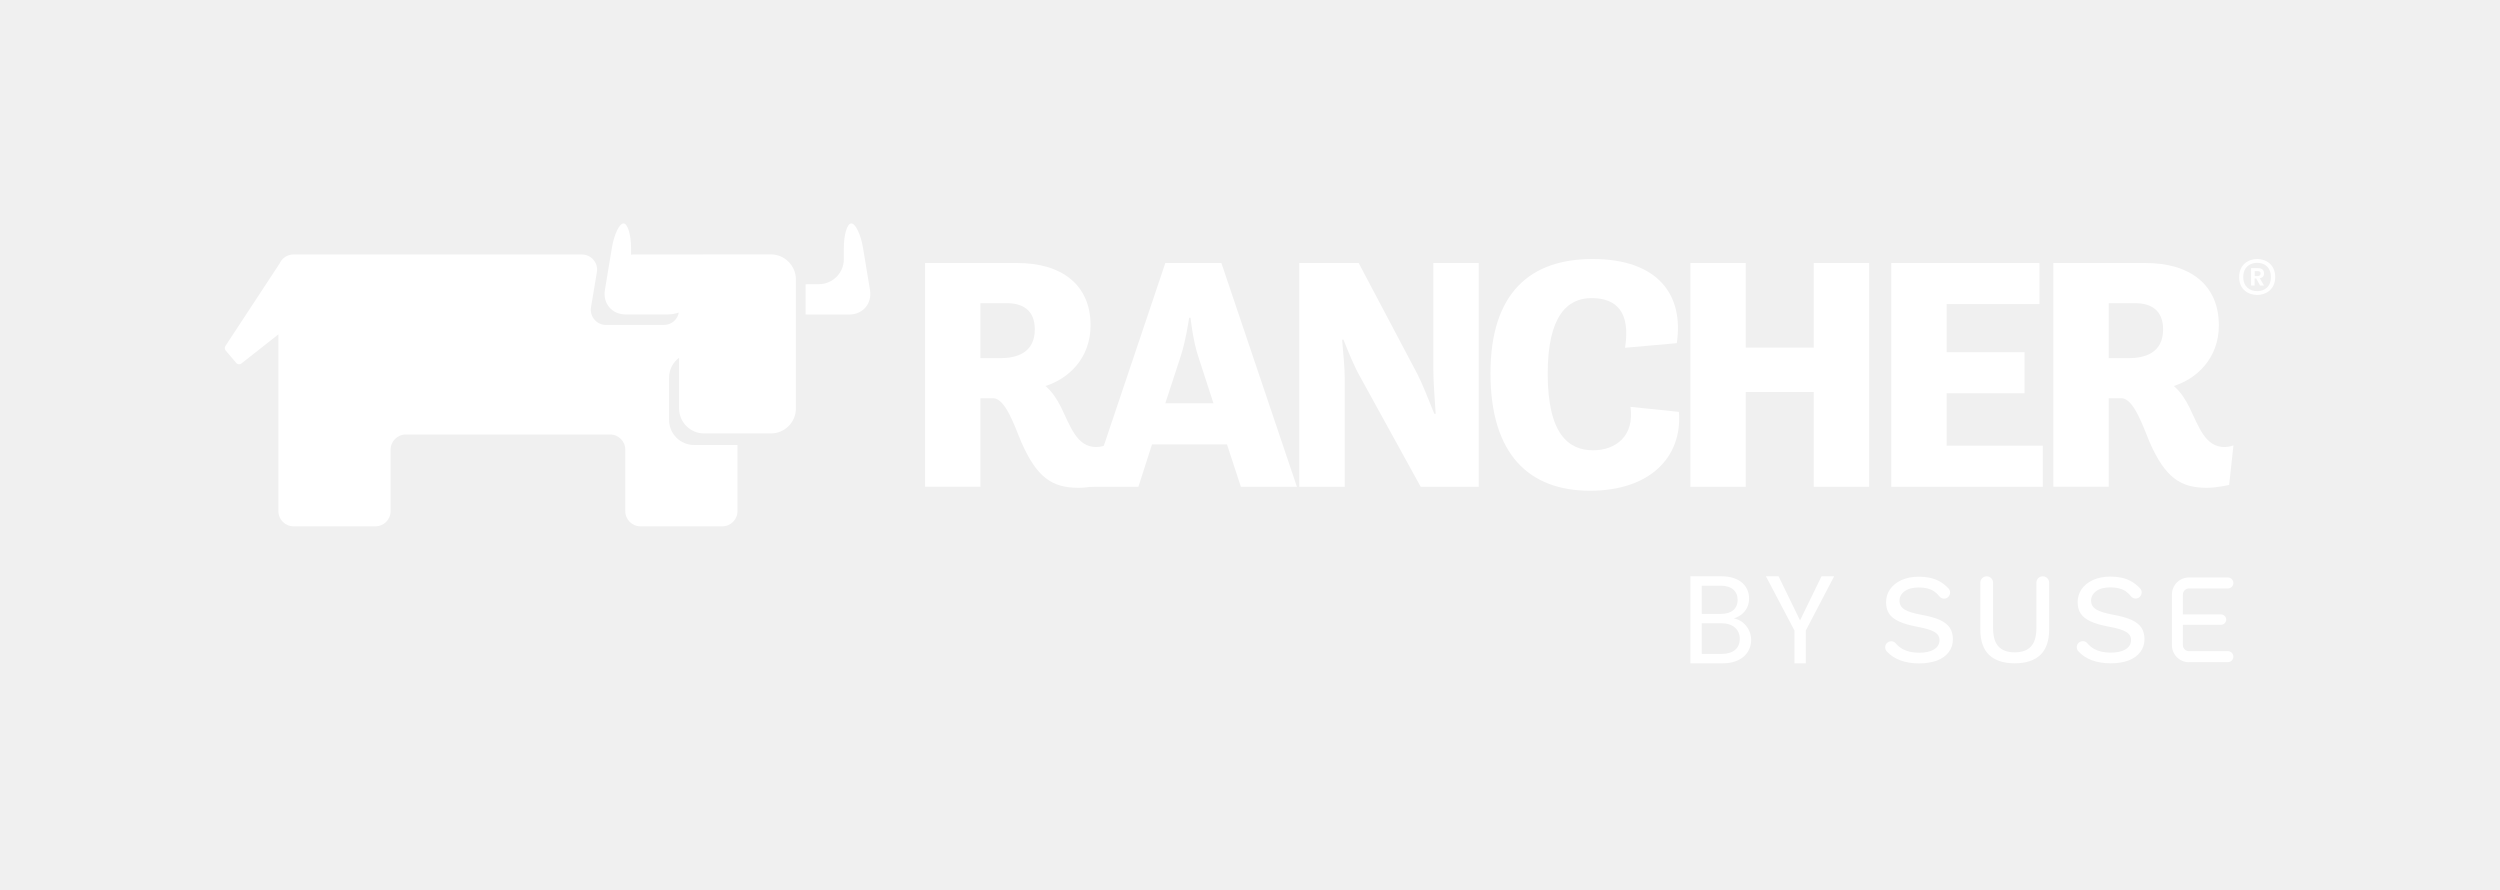
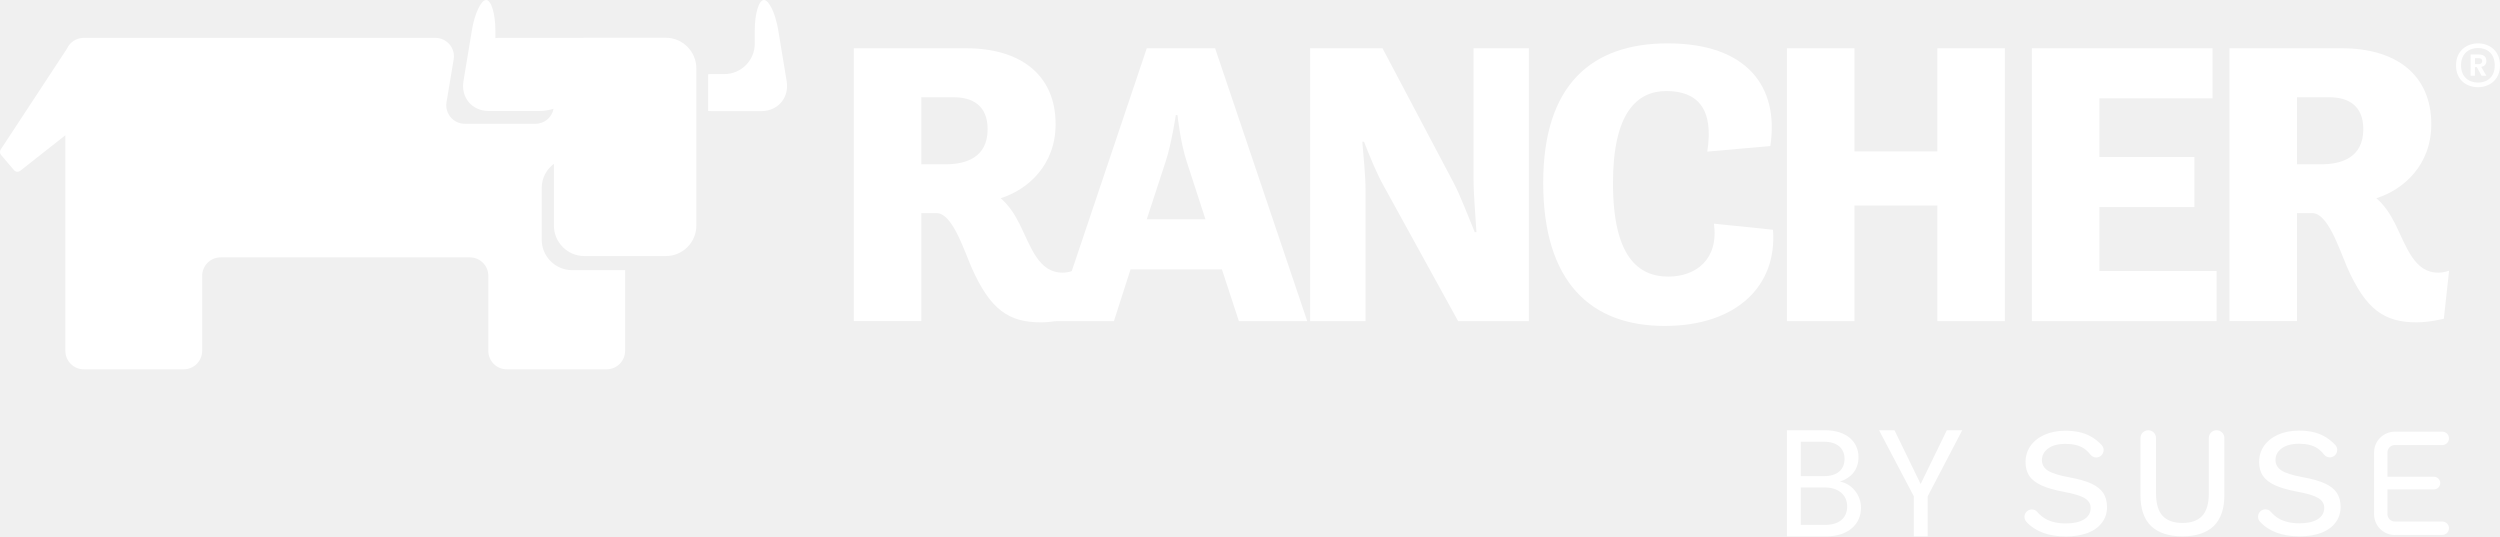
- <svg xmlns="http://www.w3.org/2000/svg" version="1.1" x="0px" y="0px" viewBox="0 0 255.12 90.74" style="enable-background:new 0 0 255.12 90.74;" xml:space="preserve">
-   <style type="text/css">
+ <svg xmlns="http://www.w3.org/2000/svg" version="1.1" x="0px" y="0px" viewBox="0 0 209.241 44.9" xml:space="preserve" id="svg15" width="209.241" height="44.9">
+   <defs id="defs15" />
+   <style type="text/css" id="style1">
	.st0{display:none;}
	.st1{display:inline;}
	.st2{fill:#FFFFFF;}
</style>
-   <g id="padding" class="st0">
-     <path class="st1" d="M118.37-0.13h9.41c4.47,0,7.48,2.17,7.48,6.36c0,3.42-2.33,5.48-4.6,6.19c0.68,0.58,1.18,1.35,1.59,2.17   c0.95,1.93,1.59,4.06,3.59,4.06c0.51,0,0.91-0.17,0.91-0.17l-0.44,4.03c0,0-1.22,0.3-2.27,0.3c-2.71,0-4.26-1.05-5.85-4.67   c-0.68-1.62-1.62-4.47-2.88-4.47h-1.29v9.03h-5.65V-0.13 M124.02,3.96v5.62h2.03c1.62,0,3.52-0.51,3.52-2.94   c0-2-1.29-2.67-2.84-2.67H124.02z" />
-     <g class="st1">
-       <path d="M0,54.39v-9.41c0-4.47,2.17-7.48,6.36-7.48c3.42,0,5.48,2.33,6.19,4.6c0.58-0.68,1.35-1.18,2.17-1.59    c1.93-0.95,4.06-1.59,4.06-3.59c0-0.51-0.17-0.91-0.17-0.91l4.03,0.44c0,0,0.3,1.22,0.3,2.27c0,2.71-1.05,4.26-4.67,5.85    c-1.62,0.68-4.47,1.62-4.47,2.88v1.29h9.03v5.65H0 M4.09,48.74h5.62v-2.03c0-1.62-0.51-3.52-2.94-3.52c-2,0-2.67,1.29-2.67,2.84    V48.74z" />
-       <path d="M232.18,54.39v-9.41c0-4.47,2.17-7.48,6.36-7.48c3.42,0,5.48,2.33,6.19,4.6c0.58-0.68,1.35-1.18,2.17-1.59    c1.93-0.95,4.06-1.59,4.06-3.59c0-0.51-0.17-0.91-0.17-0.91l4.03,0.44c0,0,0.3,1.22,0.3,2.27c0,2.71-1.05,4.26-4.67,5.85    c-1.62,0.68-4.47,1.62-4.47,2.88v1.29h9.03v5.65H232.18 M236.27,48.74h5.62v-2.03c0-1.62-0.51-3.52-2.94-3.52    c-2,0-2.67,1.29-2.67,2.84V48.74z" />
+   <g id="padding" class="st0" transform="translate(-22.93925,-22.8)">
+     <path class="st1" d="m 118.37,-0.13 h 9.41 c 4.47,0 7.48,2.17 7.48,6.36 0,3.42 -2.33,5.48 -4.6,6.19 0.68,0.58 1.18,1.35 1.59,2.17 0.95,1.93 1.59,4.06 3.59,4.06 0.51,0 0.91,-0.17 0.91,-0.17 l -0.44,4.03 c 0,0 -1.22,0.3 -2.27,0.3 -2.71,0 -4.26,-1.05 -5.85,-4.67 -0.68,-1.62 -1.62,-4.47 -2.88,-4.47 h -1.29 v 9.03 h -5.65 V -0.13 m 5.65,4.09 v 5.62 h 2.03 c 1.62,0 3.52,-0.51 3.52,-2.94 0,-2 -1.29,-2.67 -2.84,-2.67 h -2.71 z" id="path1" />
+     <g class="st1" id="g3">
+       <path d="m 0,54.39 v -9.41 c 0,-4.47 2.17,-7.48 6.36,-7.48 3.42,0 5.48,2.33 6.19,4.6 0.58,-0.68 1.35,-1.18 2.17,-1.59 1.93,-0.95 4.06,-1.59 4.06,-3.59 0,-0.51 -0.17,-0.91 -0.17,-0.91 l 4.03,0.44 c 0,0 0.3,1.22 0.3,2.27 0,2.71 -1.05,4.26 -4.67,5.85 -1.62,0.68 -4.47,1.62 -4.47,2.88 v 1.29 h 9.03 v 5.65 H 0 m 4.09,-5.65 h 5.62 v -2.03 c 0,-1.62 -0.51,-3.52 -2.94,-3.52 -2,0 -2.67,1.29 -2.67,2.84 v 2.71 z" id="path2" />
+       <path d="m 232.18,54.39 v -9.41 c 0,-4.47 2.17,-7.48 6.36,-7.48 3.42,0 5.48,2.33 6.19,4.6 0.58,-0.68 1.35,-1.18 2.17,-1.59 1.93,-0.95 4.06,-1.59 4.06,-3.59 0,-0.51 -0.17,-0.91 -0.17,-0.91 l 4.03,0.44 c 0,0 0.3,1.22 0.3,2.27 0,2.71 -1.05,4.26 -4.67,5.85 -1.62,0.68 -4.47,1.62 -4.47,2.88 v 1.29 h 9.03 v 5.65 h -22.83 m 4.09,-5.65 h 5.62 v -2.03 c 0,-1.62 -0.51,-3.52 -2.94,-3.52 -2,0 -2.67,1.29 -2.67,2.84 v 2.71 z" id="path3" />
    </g>
-     <path class="st1" d="M118.37,67.7h9.41c4.47,0,7.48,2.17,7.48,6.36c0,3.42-2.33,5.48-4.6,6.19c0.68,0.58,1.18,1.35,1.59,2.17   c0.95,1.93,1.59,4.06,3.59,4.06c0.51,0,0.91-0.17,0.91-0.17l-0.44,4.03c0,0-1.22,0.3-2.27,0.3c-2.71,0-4.26-1.05-5.85-4.67   c-0.68-1.62-1.62-4.47-2.88-4.47h-1.29v9.03h-5.65V67.7 M124.02,71.79v5.62h2.03c1.62,0,3.52-0.51,3.52-2.94   c0-2-1.29-2.67-2.84-2.67H124.02z" />
+     <path class="st1" d="m 118.37,67.7 h 9.41 c 4.47,0 7.48,2.17 7.48,6.36 0,3.42 -2.33,5.48 -4.6,6.19 0.68,0.58 1.18,1.35 1.59,2.17 0.95,1.93 1.59,4.06 3.59,4.06 0.51,0 0.91,-0.17 0.91,-0.17 l -0.44,4.03 c 0,0 -1.22,0.3 -2.27,0.3 -2.71,0 -4.26,-1.05 -5.85,-4.67 -0.68,-1.62 -1.62,-4.47 -2.88,-4.47 h -1.29 v 9.03 h -5.65 V 67.7 m 5.65,4.09 v 5.62 h 2.03 c 1.62,0 3.52,-0.51 3.52,-2.94 0,-2 -1.29,-2.67 -2.84,-2.67 h -2.71 z" id="path4" />
  </g>
-   <g id="logo">
-     <g>
-       <path class="st2" d="M88.78,29.59l-0.71-4.29c-0.23-1.38-0.77-2.5-1.19-2.5c-0.43,0-0.77,1.14-0.77,2.54v1.12    c0,1.39-1.14,2.54-2.54,2.54h-1.12c-0.08,0-0.16,0-0.24,0.01v3.08c0.08,0,0.16,0.01,0.24,0.01h4.22    C88.06,32.09,89.01,30.97,88.78,29.59" />
-       <path class="st2" d="M78.67,25.96h-6.84c-0.06,0-0.11,0-0.17,0.01h-7.02c-0.08,0-0.16,0.01-0.24,0.02v-0.65    c0-1.39-0.35-2.54-0.77-2.54c-0.43,0-0.96,1.13-1.19,2.5l-0.71,4.29c-0.23,1.38,0.72,2.5,2.12,2.5h4.22c0.43,0,0.84-0.07,1.2-0.19    c-0.13,0.72-0.76,1.26-1.52,1.26h-5.91c-0.96,0-1.68-0.86-1.53-1.8l0.6-3.59c0.16-0.94-0.57-1.8-1.53-1.8H29.95    c-0.63,0-1.17,0.37-1.41,0.91L23,35.31c-0.09,0.14-0.08,0.33,0.03,0.46l1.08,1.27c0.13,0.16,0.37,0.18,0.53,0.05l3.77-2.97v18.04    c0,0.86,0.69,1.55,1.55,1.55h8.35c0.86,0,1.55-0.69,1.55-1.55v-6.27c0-0.85,0.69-1.55,1.55-1.55h20.85c0.86,0,1.55,0.69,1.55,1.55    v6.27c0,0.86,0.69,1.55,1.55,1.55h8.35c0.85,0,1.55-0.69,1.55-1.55v-6.75h-4.44c-1.39,0-2.54-1.14-2.54-2.54v-4.34    c0-0.83,0.4-1.56,1.02-2.02v5.18c0,1.39,1.14,2.54,2.54,2.54h6.84c1.39,0,2.54-1.14,2.54-2.54V28.5    C81.21,27.11,80.07,25.96,78.67,25.96" />
+   <g id="logo" transform="translate(-22.93925,-22.8)">
+     <g id="g6">
+       <path class="st2" d="M 88.78,29.59 88.07,25.3 c -0.23,-1.38 -0.77,-2.5 -1.19,-2.5 -0.43,0 -0.77,1.14 -0.77,2.54 v 1.12 c 0,1.39 -1.14,2.54 -2.54,2.54 h -1.12 c -0.08,0 -0.16,0 -0.24,0.01 v 3.08 c 0.08,0 0.16,0.01 0.24,0.01 h 4.22 c 1.39,-0.01 2.34,-1.13 2.11,-2.51" id="path5" />
+       <path class="st2" d="m 78.67,25.96 h -6.84 c -0.06,0 -0.11,0 -0.17,0.01 h -7.02 c -0.08,0 -0.16,0.01 -0.24,0.02 v -0.65 c 0,-1.39 -0.35,-2.54 -0.77,-2.54 -0.43,0 -0.96,1.13 -1.19,2.5 l -0.71,4.29 c -0.23,1.38 0.72,2.5 2.12,2.5 h 4.22 c 0.43,0 0.84,-0.07 1.2,-0.19 -0.13,0.72 -0.76,1.26 -1.52,1.26 h -5.91 c -0.96,0 -1.68,-0.86 -1.53,-1.8 l 0.6,-3.59 c 0.16,-0.94 -0.57,-1.8 -1.53,-1.8 H 29.95 c -0.63,0 -1.17,0.37 -1.41,0.91 L 23,35.31 c -0.09,0.14 -0.08,0.33 0.03,0.46 l 1.08,1.27 c 0.13,0.16 0.37,0.18 0.53,0.05 l 3.77,-2.97 v 18.04 c 0,0.86 0.69,1.55 1.55,1.55 h 8.35 c 0.86,0 1.55,-0.69 1.55,-1.55 v -6.27 c 0,-0.85 0.69,-1.55 1.55,-1.55 h 20.85 c 0.86,0 1.55,0.69 1.55,1.55 v 6.27 c 0,0.86 0.69,1.55 1.55,1.55 h 8.35 c 0.85,0 1.55,-0.69 1.55,-1.55 v -6.75 h -4.44 c -1.39,0 -2.54,-1.14 -2.54,-2.54 v -4.34 c 0,-0.83 0.4,-1.56 1.02,-2.02 v 5.18 c 0,1.39 1.14,2.54 2.54,2.54 h 6.84 c 1.39,0 2.54,-1.14 2.54,-2.54 V 28.5 c -0.01,-1.39 -1.15,-2.54 -2.55,-2.54" id="path6" />
    </g>
-     <g>
+     <g id="g10">
      <g id="Layer_1_00000116952799159011174390000017168342625225811855_">
-         <g>
-           <path class="st2" d="M223.38,67.58c-0.96,0-1.74-0.78-1.74-1.74v-5.17c0-0.96,0.78-1.74,1.74-1.74h3.97      c0.31,0,0.56,0.25,0.56,0.56c0,0.31-0.25,0.56-0.56,0.56h-3.97c-0.34,0-0.62,0.28-0.62,0.62v2.03h3.89      c0.29,0,0.53,0.24,0.53,0.53c0,0.29-0.24,0.53-0.53,0.53h-3.89v2.07c0,0.34,0.28,0.62,0.62,0.62h3.97      c0.31,0,0.56,0.25,0.56,0.56c0,0.31-0.25,0.56-0.56,0.56H223.38z M205.6,67.69c-1.14,0-2.02-0.29-2.62-0.86      c-0.59-0.57-0.89-1.43-0.89-2.56v-4.81c0-0.36,0.29-0.65,0.65-0.65c0.36,0,0.65,0.29,0.65,0.65v4.63c0,0.84,0.18,1.47,0.54,1.87      c0.36,0.4,0.92,0.61,1.67,0.61c0.75,0,1.31-0.21,1.67-0.61c0.36-0.4,0.54-1.03,0.54-1.87v-4.63c0-0.36,0.29-0.65,0.65-0.65      s0.65,0.29,0.65,0.65v4.81c0,1.12-0.3,1.98-0.89,2.56C207.62,67.4,206.74,67.69,205.6,67.69 M215.41,67.69      c-1.47,0-2.59-0.42-3.33-1.24c-0.21-0.24-0.2-0.61,0.03-0.84l0,0l0,0c0.12-0.12,0.27-0.18,0.44-0.18c0.18,0,0.34,0.07,0.45,0.21      c0.21,0.24,0.44,0.43,0.7,0.58c0.45,0.25,1.02,0.38,1.69,0.38c0.64,0,1.14-0.11,1.51-0.33c0.38-0.23,0.57-0.55,0.57-0.97      c0-0.34-0.17-0.62-0.51-0.82c-0.33-0.2-0.89-0.37-1.71-0.52c-0.8-0.15-1.44-0.33-1.91-0.55c-0.46-0.21-0.8-0.48-1.01-0.8      c-0.21-0.31-0.31-0.7-0.31-1.16c0-0.48,0.13-0.92,0.4-1.32c0.27-0.39,0.66-0.71,1.16-0.94c0.51-0.23,1.11-0.35,1.78-0.35      c0.79,0,1.47,0.14,2.03,0.43c0.37,0.19,0.71,0.46,1.01,0.78c0.23,0.25,0.2,0.64-0.05,0.87c-0.11,0.1-0.26,0.16-0.41,0.16      c-0.19,0-0.37-0.09-0.49-0.24c-0.17-0.22-0.36-0.39-0.56-0.53c-0.38-0.24-0.89-0.37-1.52-0.37c-0.62,0-1.11,0.13-1.45,0.38      c-0.35,0.25-0.53,0.58-0.53,0.98c0,0.37,0.17,0.67,0.52,0.89c0.33,0.21,0.91,0.39,1.77,0.55c0.78,0.14,1.4,0.32,1.86,0.53      c0.45,0.21,0.78,0.47,0.99,0.79c0.2,0.31,0.31,0.7,0.31,1.16c0,0.5-0.14,0.94-0.42,1.31c-0.28,0.38-0.69,0.67-1.2,0.87      C216.69,67.59,216.09,67.69,215.41,67.69 M195.86,67.7c-1.47,0-2.59-0.42-3.33-1.24c-0.21-0.24-0.2-0.61,0.03-0.84l0,0      c0.12-0.12,0.27-0.18,0.44-0.18c0.18,0,0.34,0.07,0.45,0.21c0.21,0.24,0.44,0.43,0.7,0.58c0.45,0.25,1.02,0.38,1.69,0.38      c0.64,0,1.14-0.11,1.51-0.33c0.38-0.23,0.57-0.55,0.57-0.97c0-0.34-0.17-0.62-0.51-0.82c-0.33-0.2-0.89-0.37-1.71-0.52      c-0.79-0.15-1.44-0.33-1.91-0.55c-0.46-0.22-0.81-0.48-1.01-0.8c-0.21-0.31-0.31-0.7-0.31-1.16c0-0.48,0.13-0.92,0.4-1.32      c0.27-0.39,0.66-0.71,1.16-0.94c0.51-0.23,1.1-0.35,1.78-0.35c0.79,0,1.47,0.14,2.03,0.43c0.38,0.19,0.71,0.46,1.01,0.78      c0.23,0.25,0.2,0.64-0.05,0.87c-0.11,0.1-0.26,0.16-0.41,0.16c-0.19,0-0.37-0.09-0.49-0.24c-0.17-0.22-0.36-0.39-0.56-0.53      c-0.38-0.24-0.89-0.37-1.52-0.37c-0.62,0-1.11,0.13-1.45,0.38c-0.35,0.25-0.53,0.59-0.53,0.98c0,0.37,0.17,0.67,0.52,0.89      c0.33,0.21,0.91,0.39,1.77,0.55c0.78,0.14,1.4,0.32,1.86,0.53c0.45,0.21,0.78,0.48,0.99,0.79c0.2,0.31,0.31,0.7,0.31,1.16      c0,0.5-0.14,0.94-0.42,1.31c-0.28,0.38-0.69,0.67-1.2,0.87C197.14,67.59,196.54,67.7,195.86,67.7" />
+         <g id="g7">
+           <path class="st2" d="m 223.38,67.58 c -0.96,0 -1.74,-0.78 -1.74,-1.74 v -5.17 c 0,-0.96 0.78,-1.74 1.74,-1.74 h 3.97 c 0.31,0 0.56,0.25 0.56,0.56 0,0.31 -0.25,0.56 -0.56,0.56 h -3.97 c -0.34,0 -0.62,0.28 -0.62,0.62 v 2.03 h 3.89 c 0.29,0 0.53,0.24 0.53,0.53 0,0.29 -0.24,0.53 -0.53,0.53 h -3.89 v 2.07 c 0,0.34 0.28,0.62 0.62,0.62 h 3.97 c 0.31,0 0.56,0.25 0.56,0.56 0,0.31 -0.25,0.56 -0.56,0.56 h -3.97 z m -17.78,0.11 c -1.14,0 -2.02,-0.29 -2.62,-0.86 -0.59,-0.57 -0.89,-1.43 -0.89,-2.56 v -4.81 c 0,-0.36 0.29,-0.65 0.65,-0.65 0.36,0 0.65,0.29 0.65,0.65 v 4.63 c 0,0.84 0.18,1.47 0.54,1.87 0.36,0.4 0.92,0.61 1.67,0.61 0.75,0 1.31,-0.21 1.67,-0.61 0.36,-0.4 0.54,-1.03 0.54,-1.87 v -4.63 c 0,-0.36 0.29,-0.65 0.65,-0.65 0.36,0 0.65,0.29 0.65,0.65 v 4.81 c 0,1.12 -0.3,1.98 -0.89,2.56 -0.6,0.57 -1.48,0.86 -2.62,0.86 m 9.81,0 c -1.47,0 -2.59,-0.42 -3.33,-1.24 -0.21,-0.24 -0.2,-0.61 0.03,-0.84 v 0 0 c 0.12,-0.12 0.27,-0.18 0.44,-0.18 0.18,0 0.34,0.07 0.45,0.21 0.21,0.24 0.44,0.43 0.7,0.58 0.45,0.25 1.02,0.38 1.69,0.38 0.64,0 1.14,-0.11 1.51,-0.33 0.38,-0.23 0.57,-0.55 0.57,-0.97 0,-0.34 -0.17,-0.62 -0.51,-0.82 -0.33,-0.2 -0.89,-0.37 -1.71,-0.52 -0.8,-0.15 -1.44,-0.33 -1.91,-0.55 -0.46,-0.21 -0.8,-0.48 -1.01,-0.8 -0.21,-0.31 -0.31,-0.7 -0.31,-1.16 0,-0.48 0.13,-0.92 0.4,-1.32 0.27,-0.39 0.66,-0.71 1.16,-0.94 0.51,-0.23 1.11,-0.35 1.78,-0.35 0.79,0 1.47,0.14 2.03,0.43 0.37,0.19 0.71,0.46 1.01,0.78 0.23,0.25 0.2,0.64 -0.05,0.87 -0.11,0.1 -0.26,0.16 -0.41,0.16 -0.19,0 -0.37,-0.09 -0.49,-0.24 -0.17,-0.22 -0.36,-0.39 -0.56,-0.53 -0.38,-0.24 -0.89,-0.37 -1.52,-0.37 -0.62,0 -1.11,0.13 -1.45,0.38 -0.35,0.25 -0.53,0.58 -0.53,0.98 0,0.37 0.17,0.67 0.52,0.89 0.33,0.21 0.91,0.39 1.77,0.55 0.78,0.14 1.4,0.32 1.86,0.53 0.45,0.21 0.78,0.47 0.99,0.79 0.2,0.31 0.31,0.7 0.31,1.16 0,0.5 -0.14,0.94 -0.42,1.31 -0.28,0.38 -0.69,0.67 -1.2,0.87 -0.53,0.19 -1.13,0.29 -1.81,0.29 m -19.55,0.01 c -1.47,0 -2.59,-0.42 -3.33,-1.24 -0.21,-0.24 -0.2,-0.61 0.03,-0.84 v 0 c 0.12,-0.12 0.27,-0.18 0.44,-0.18 0.18,0 0.34,0.07 0.45,0.21 0.21,0.24 0.44,0.43 0.7,0.58 0.45,0.25 1.02,0.38 1.69,0.38 0.64,0 1.14,-0.11 1.51,-0.33 0.38,-0.23 0.57,-0.55 0.57,-0.97 0,-0.34 -0.17,-0.62 -0.51,-0.82 -0.33,-0.2 -0.89,-0.37 -1.71,-0.52 -0.79,-0.15 -1.44,-0.33 -1.91,-0.55 -0.46,-0.22 -0.81,-0.48 -1.01,-0.8 -0.21,-0.31 -0.31,-0.7 -0.31,-1.16 0,-0.48 0.13,-0.92 0.4,-1.32 0.27,-0.39 0.66,-0.71 1.16,-0.94 0.51,-0.23 1.1,-0.35 1.78,-0.35 0.79,0 1.47,0.14 2.03,0.43 0.38,0.19 0.71,0.46 1.01,0.78 0.23,0.25 0.2,0.64 -0.05,0.87 -0.11,0.1 -0.26,0.16 -0.41,0.16 -0.19,0 -0.37,-0.09 -0.49,-0.24 -0.17,-0.22 -0.36,-0.39 -0.56,-0.53 -0.38,-0.24 -0.89,-0.37 -1.52,-0.37 -0.62,0 -1.11,0.13 -1.45,0.38 -0.35,0.25 -0.53,0.59 -0.53,0.98 0,0.37 0.17,0.67 0.52,0.89 0.33,0.21 0.91,0.39 1.77,0.55 0.78,0.14 1.4,0.32 1.86,0.53 0.45,0.21 0.78,0.48 0.99,0.79 0.2,0.31 0.31,0.7 0.31,1.16 0,0.5 -0.14,0.94 -0.42,1.31 -0.28,0.38 -0.69,0.67 -1.2,0.87 -0.53,0.18 -1.13,0.29 -1.81,0.29" id="path7" />
        </g>
      </g>
-       <g>
-         <path class="st2" d="M175.81,67.69h-3.31v-8.88h3.18c1.87,0,2.81,1.02,2.81,2.25c0,1.12-0.7,1.77-1.55,2.05     c0.97,0.17,1.76,1.1,1.76,2.19C178.7,66.65,177.65,67.69,175.81,67.69z M175.58,59.77h-1.92v2.88h1.95     c1.08,0,1.71-0.53,1.71-1.44C177.32,60.33,176.72,59.77,175.58,59.77z M175.67,63.6h-2.01v3.13h2.05c1.15,0,1.83-0.57,1.83-1.54     C177.54,64.22,176.81,63.6,175.67,63.6z" />
-         <path class="st2" d="M180.21,58.81h1.29l2.19,4.5l2.19-4.5h1.29l-2.89,5.53v3.35h-1.16v-3.35L180.21,58.81z" />
+       <g id="g9">
+         <path class="st2" d="m 175.81,67.69 h -3.31 v -8.88 h 3.18 c 1.87,0 2.81,1.02 2.81,2.25 0,1.12 -0.7,1.77 -1.55,2.05 0.97,0.17 1.76,1.1 1.76,2.19 0,1.35 -1.05,2.39 -2.89,2.39 z m -0.23,-7.92 h -1.92 v 2.88 h 1.95 c 1.08,0 1.71,-0.53 1.71,-1.44 0,-0.88 -0.6,-1.44 -1.74,-1.44 z m 0.09,3.83 h -2.01 v 3.13 h 2.05 c 1.15,0 1.83,-0.57 1.83,-1.54 0,-0.97 -0.73,-1.59 -1.87,-1.59 z" id="path8" />
+         <path class="st2" d="m 180.21,58.81 h 1.29 l 2.19,4.5 2.19,-4.5 h 1.29 l -2.89,5.53 v 3.35 h -1.16 v -3.35 z" id="path9" />
      </g>
    </g>
-     <path class="st2" d="M94.4,26.84h9.41c4.47,0,7.48,2.17,7.48,6.36c0,3.42-2.33,5.48-4.6,6.19c0.68,0.58,1.18,1.35,1.59,2.17   c0.95,1.93,1.59,4.06,3.59,4.06c0.51,0,0.91-0.17,0.91-0.17l-0.44,4.03c0,0-1.22,0.3-2.27,0.3c-2.71,0-4.26-1.05-5.85-4.67   c-0.68-1.62-1.62-4.47-2.88-4.47h-1.29v9.03H94.4V26.84 M100.05,30.93v5.62h2.03c1.62,0,3.52-0.51,3.52-2.94   c0-2-1.29-2.67-2.84-2.67H100.05z" />
-     <path class="st2" d="M118.92,26.84h5.72l7.71,22.84h-5.72l-1.42-4.33h-7.65l-1.39,4.33h-4.94L118.92,26.84 M118.92,41.15h4.91   l-1.56-4.8c-0.54-1.62-0.78-3.92-0.78-3.92h-0.14c0,0-0.34,2.33-0.85,3.89L118.92,41.15z" />
-     <path class="st2" d="M132.59,26.84h6.06l5.99,11.33c0.51,0.98,1.18,2.71,1.73,4.06h0.14c-0.07-1.29-0.24-3.11-0.24-4.43V26.84h4.63   v22.84h-5.92l-6.22-11.3c-0.58-1.02-1.18-2.5-1.66-3.72h-0.14c0.1,1.29,0.27,2.81,0.27,4.06v10.96h-4.64V26.84" />
-     <path class="st2" d="M152.1,38.1c0-8.25,4.09-11.67,10.42-11.67c6.66,0,9.34,3.65,8.59,8.59l-5.28,0.47   c0.58-3.62-0.85-5.07-3.42-5.07c-2.47,0-4.47,1.83-4.47,7.71c0,6.23,2.17,7.82,4.63,7.82c2.33,0,4.23-1.46,3.82-4.43l4.94,0.51   c0.37,4.63-2.98,8.05-9.07,8.05C156.1,50.08,152.1,46.43,152.1,38.1" />
-     <polyline class="st2" points="172.5,26.84 178.15,26.84 178.15,35.47 185.09,35.47 185.09,26.84 190.74,26.84 190.74,49.68    185.09,49.68 185.09,40 178.15,40 178.15,49.68 172.5,49.68 172.5,26.84  " />
-     <polyline class="st2" points="193,26.84 208.12,26.84 208.12,31.03 198.65,31.03 198.65,35.94 206.6,35.94 206.6,40.13    198.65,40.13 198.65,45.48 208.46,45.48 208.46,49.68 193,49.68 193,26.84  " />
-     <path class="st2" d="M209.54,26.84h9.41c4.47,0,7.48,2.17,7.48,6.36c0,3.42-2.33,5.48-4.6,6.19c0.68,0.58,1.18,1.35,1.59,2.17   c0.95,1.93,1.59,4.06,3.59,4.06c0.51,0,0.91-0.17,0.91-0.17l-0.44,4.03c0,0-1.22,0.3-2.27,0.3c-2.71,0-4.26-1.05-5.85-4.67   c-0.68-1.62-1.62-4.47-2.88-4.47h-1.29v9.03h-5.65V26.84 M215.19,30.93v5.62h2.03c1.62,0,3.52-0.51,3.52-2.94   c0-2-1.29-2.67-2.84-2.67H215.19z" />
-     <path class="st2" d="M228.5,28.28c0-1.29,0.96-1.85,1.84-1.85c0.89,0,1.84,0.55,1.84,1.85c0,1.26-0.96,1.82-1.84,1.82   C229.45,30.1,228.5,29.55,228.5,28.28 M231.74,28.27c0-1.01-0.66-1.45-1.4-1.45c-0.74,0-1.42,0.44-1.42,1.45   c0,1,0.68,1.44,1.42,1.44C231.08,29.71,231.74,29.28,231.74,28.27z M229.73,27.36h0.65c0.33,0,0.66,0.09,0.66,0.56   c0,0.28-0.18,0.43-0.43,0.48l0.43,0.74h-0.4l-0.4-0.72h-0.16v0.72h-0.36V27.36z M230.41,28.17c0.15,0,0.28-0.09,0.28-0.26   c0-0.19-0.15-0.24-0.28-0.24h-0.32v0.5H230.41z" />
+     <path class="st2" d="m 94.4,26.84 h 9.41 c 4.47,0 7.48,2.17 7.48,6.36 0,3.42 -2.33,5.48 -4.6,6.19 0.68,0.58 1.18,1.35 1.59,2.17 0.95,1.93 1.59,4.06 3.59,4.06 0.51,0 0.91,-0.17 0.91,-0.17 l -0.44,4.03 c 0,0 -1.22,0.3 -2.27,0.3 -2.71,0 -4.26,-1.05 -5.85,-4.67 -0.68,-1.62 -1.62,-4.47 -2.88,-4.47 h -1.29 v 9.03 H 94.4 V 26.84 m 5.65,4.09 v 5.62 h 2.03 c 1.62,0 3.52,-0.51 3.52,-2.94 0,-2 -1.29,-2.67 -2.84,-2.67 h -2.71 z" id="path10" />
+     <path class="st2" d="m 118.92,26.84 h 5.72 l 7.71,22.84 h -5.72 l -1.42,-4.33 h -7.65 l -1.39,4.33 h -4.94 l 7.69,-22.84 m 0,14.31 h 4.91 l -1.56,-4.8 c -0.54,-1.62 -0.78,-3.92 -0.78,-3.92 h -0.14 c 0,0 -0.34,2.33 -0.85,3.89 z" id="path11" />
+     <path class="st2" d="m 132.59,26.84 h 6.06 l 5.99,11.33 c 0.51,0.98 1.18,2.71 1.73,4.06 h 0.14 c -0.07,-1.29 -0.24,-3.11 -0.24,-4.43 V 26.84 h 4.63 v 22.84 h -5.92 l -6.22,-11.3 c -0.58,-1.02 -1.18,-2.5 -1.66,-3.72 h -0.14 c 0.1,1.29 0.27,2.81 0.27,4.06 v 10.96 h -4.64 V 26.84" id="path12" />
+     <path class="st2" d="m 152.1,38.1 c 0,-8.25 4.09,-11.67 10.42,-11.67 6.66,0 9.34,3.65 8.59,8.59 l -5.28,0.47 c 0.58,-3.62 -0.85,-5.07 -3.42,-5.07 -2.47,0 -4.47,1.83 -4.47,7.71 0,6.23 2.17,7.82 4.63,7.82 2.33,0 4.23,-1.46 3.82,-4.43 l 4.94,0.51 c 0.37,4.63 -2.98,8.05 -9.07,8.05 -6.16,0 -10.16,-3.65 -10.16,-11.98" id="path13" />
+     <polyline class="st2" points="172.5,26.84 178.15,26.84 178.15,35.47 185.09,35.47 185.09,26.84 190.74,26.84 190.74,49.68    185.09,49.68 185.09,40 178.15,40 178.15,49.68 172.5,49.68 172.5,26.84  " id="polyline13" />
+     <polyline class="st2" points="193,26.84 208.12,26.84 208.12,31.03 198.65,31.03 198.65,35.94 206.6,35.94 206.6,40.13    198.65,40.13 198.65,45.48 208.46,45.48 208.46,49.68 193,49.68 193,26.84  " id="polyline14" />
+     <path class="st2" d="m 209.54,26.84 h 9.41 c 4.47,0 7.48,2.17 7.48,6.36 0,3.42 -2.33,5.48 -4.6,6.19 0.68,0.58 1.18,1.35 1.59,2.17 0.95,1.93 1.59,4.06 3.59,4.06 0.51,0 0.91,-0.17 0.91,-0.17 l -0.44,4.03 c 0,0 -1.22,0.3 -2.27,0.3 -2.71,0 -4.26,-1.05 -5.85,-4.67 -0.68,-1.62 -1.62,-4.47 -2.88,-4.47 h -1.29 v 9.03 h -5.65 V 26.84 m 5.65,4.09 v 5.62 h 2.03 c 1.62,0 3.52,-0.51 3.52,-2.94 0,-2 -1.29,-2.67 -2.84,-2.67 h -2.71 z" id="path14" />
+     <path class="st2" d="m 228.5,28.28 c 0,-1.29 0.96,-1.85 1.84,-1.85 0.89,0 1.84,0.55 1.84,1.85 0,1.26 -0.96,1.82 -1.84,1.82 -0.89,0 -1.84,-0.55 -1.84,-1.82 m 3.24,-0.01 c 0,-1.01 -0.66,-1.45 -1.4,-1.45 -0.74,0 -1.42,0.44 -1.42,1.45 0,1 0.68,1.44 1.42,1.44 0.74,0 1.4,-0.43 1.4,-1.44 z m -2.01,-0.91 h 0.65 c 0.33,0 0.66,0.09 0.66,0.56 0,0.28 -0.18,0.43 -0.43,0.48 l 0.43,0.74 h -0.4 l -0.4,-0.72 h -0.16 v 0.72 h -0.36 v -1.78 z m 0.68,0.81 c 0.15,0 0.28,-0.09 0.28,-0.26 0,-0.19 -0.15,-0.24 -0.28,-0.24 h -0.32 v 0.5 z" id="path15" />
  </g>
</svg>
